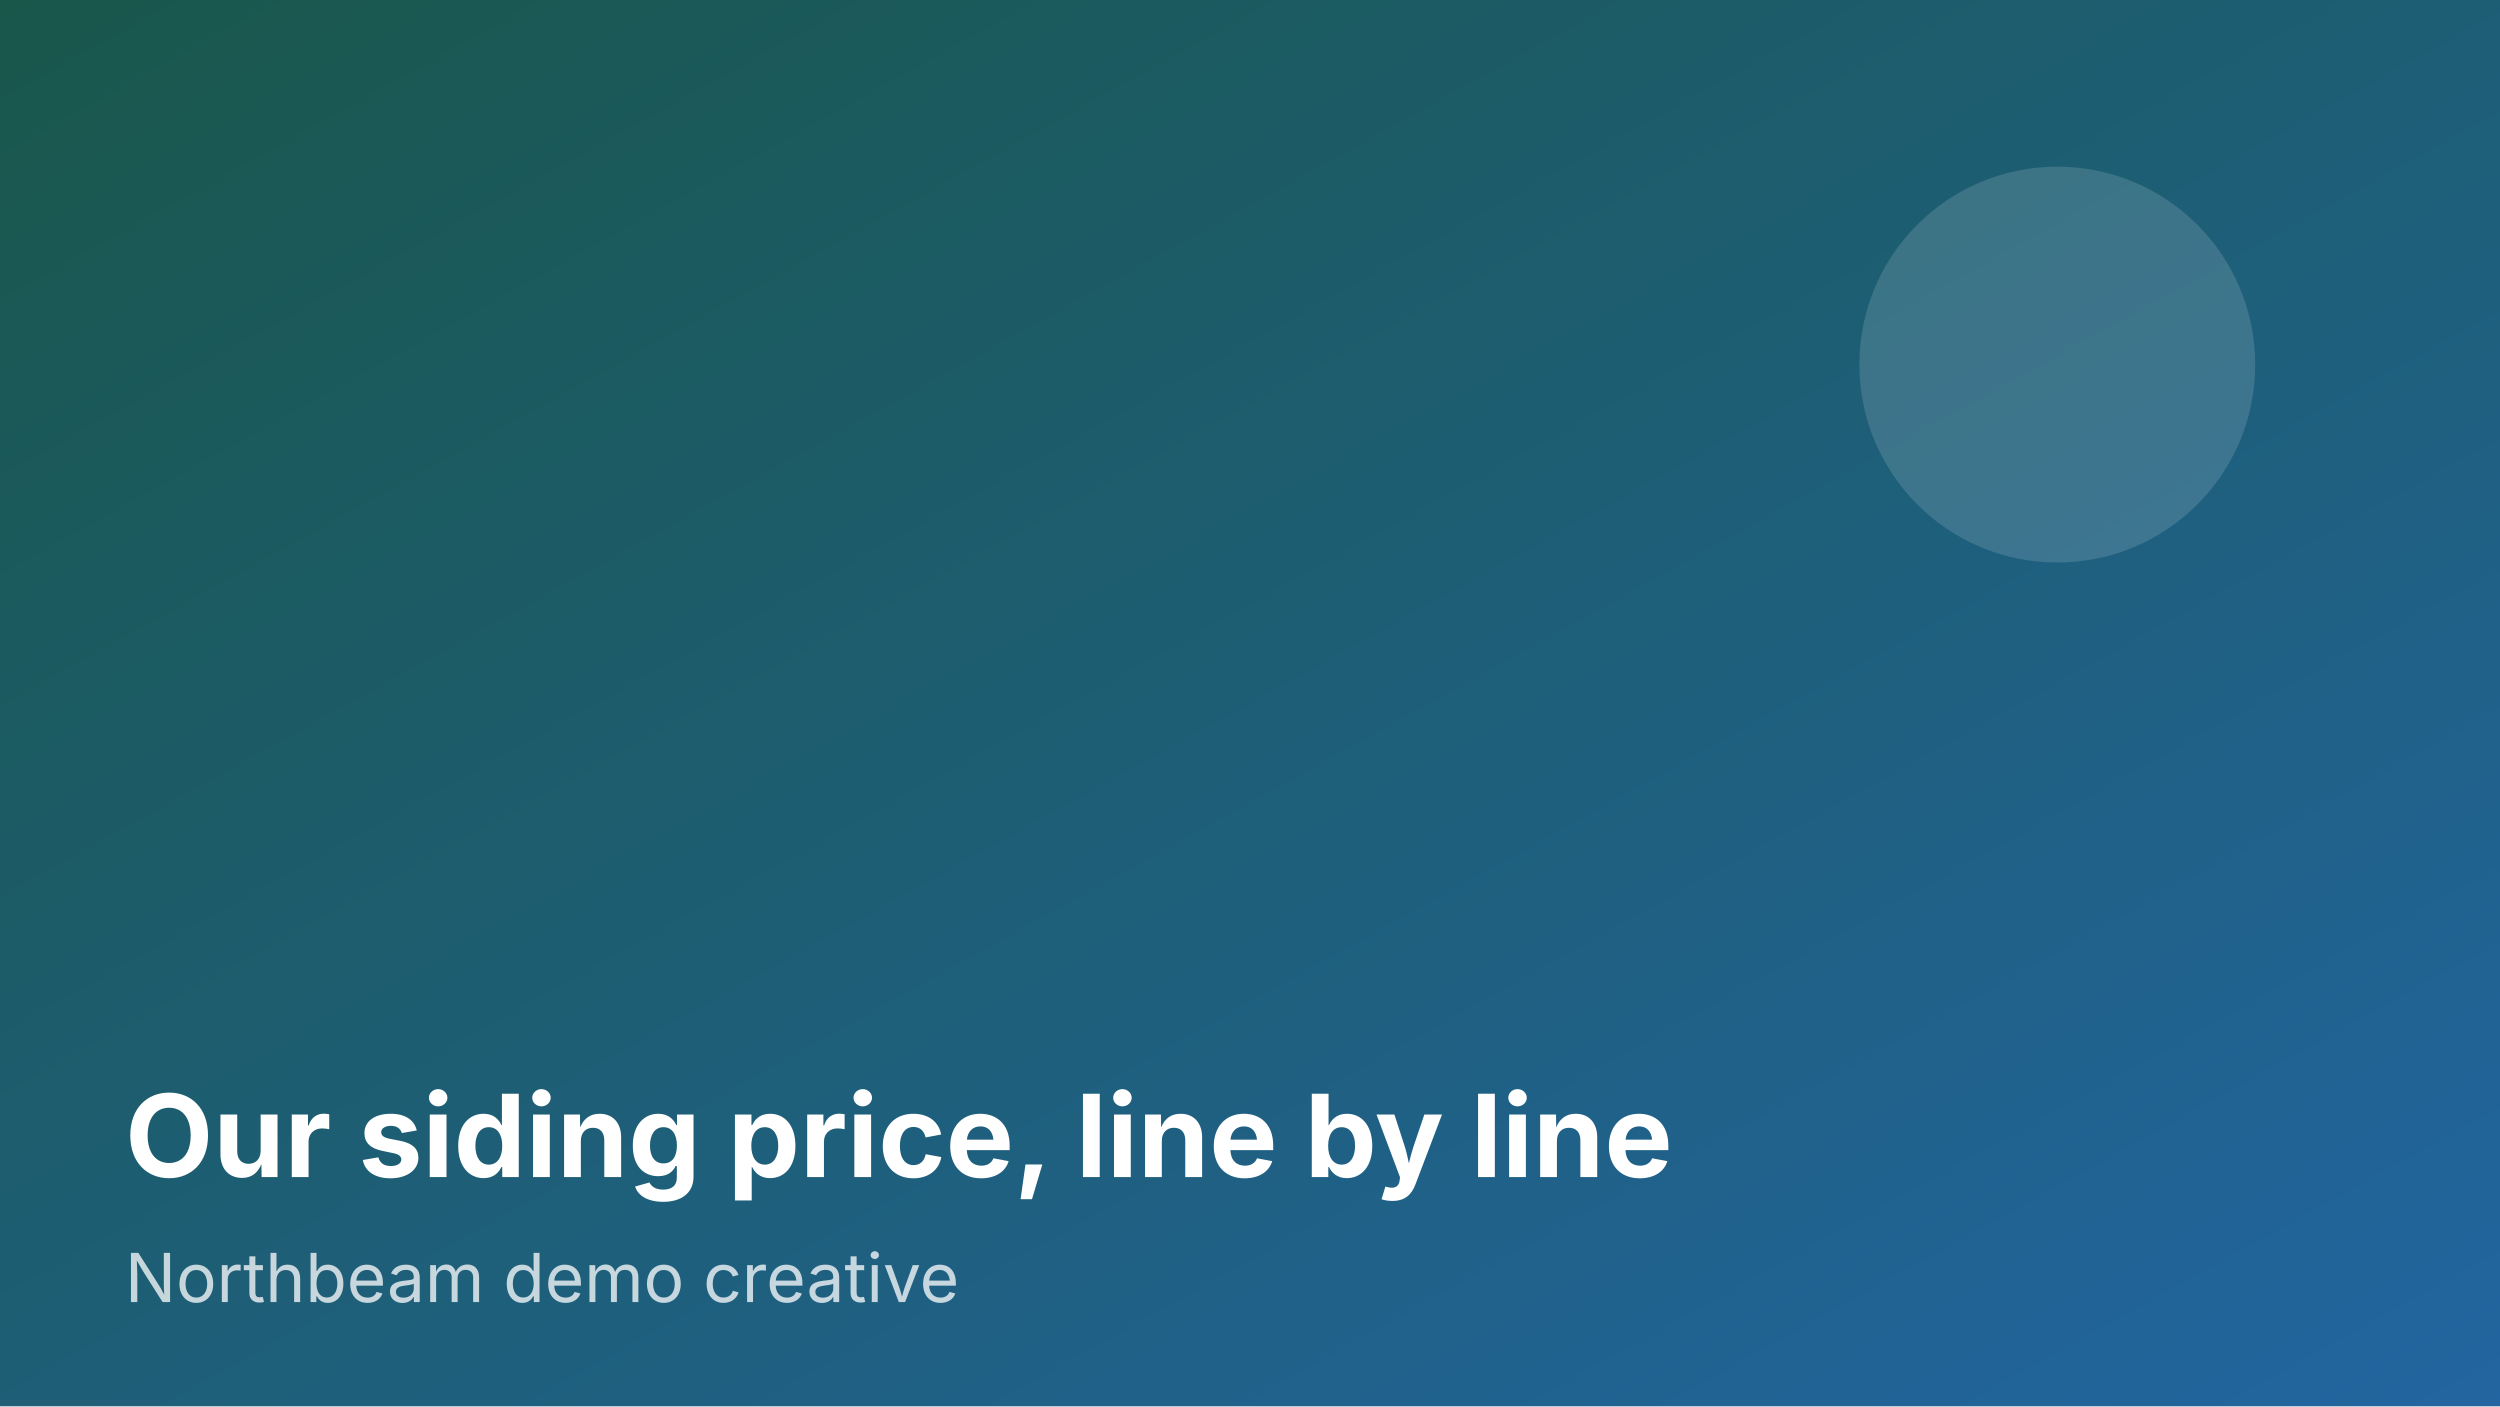
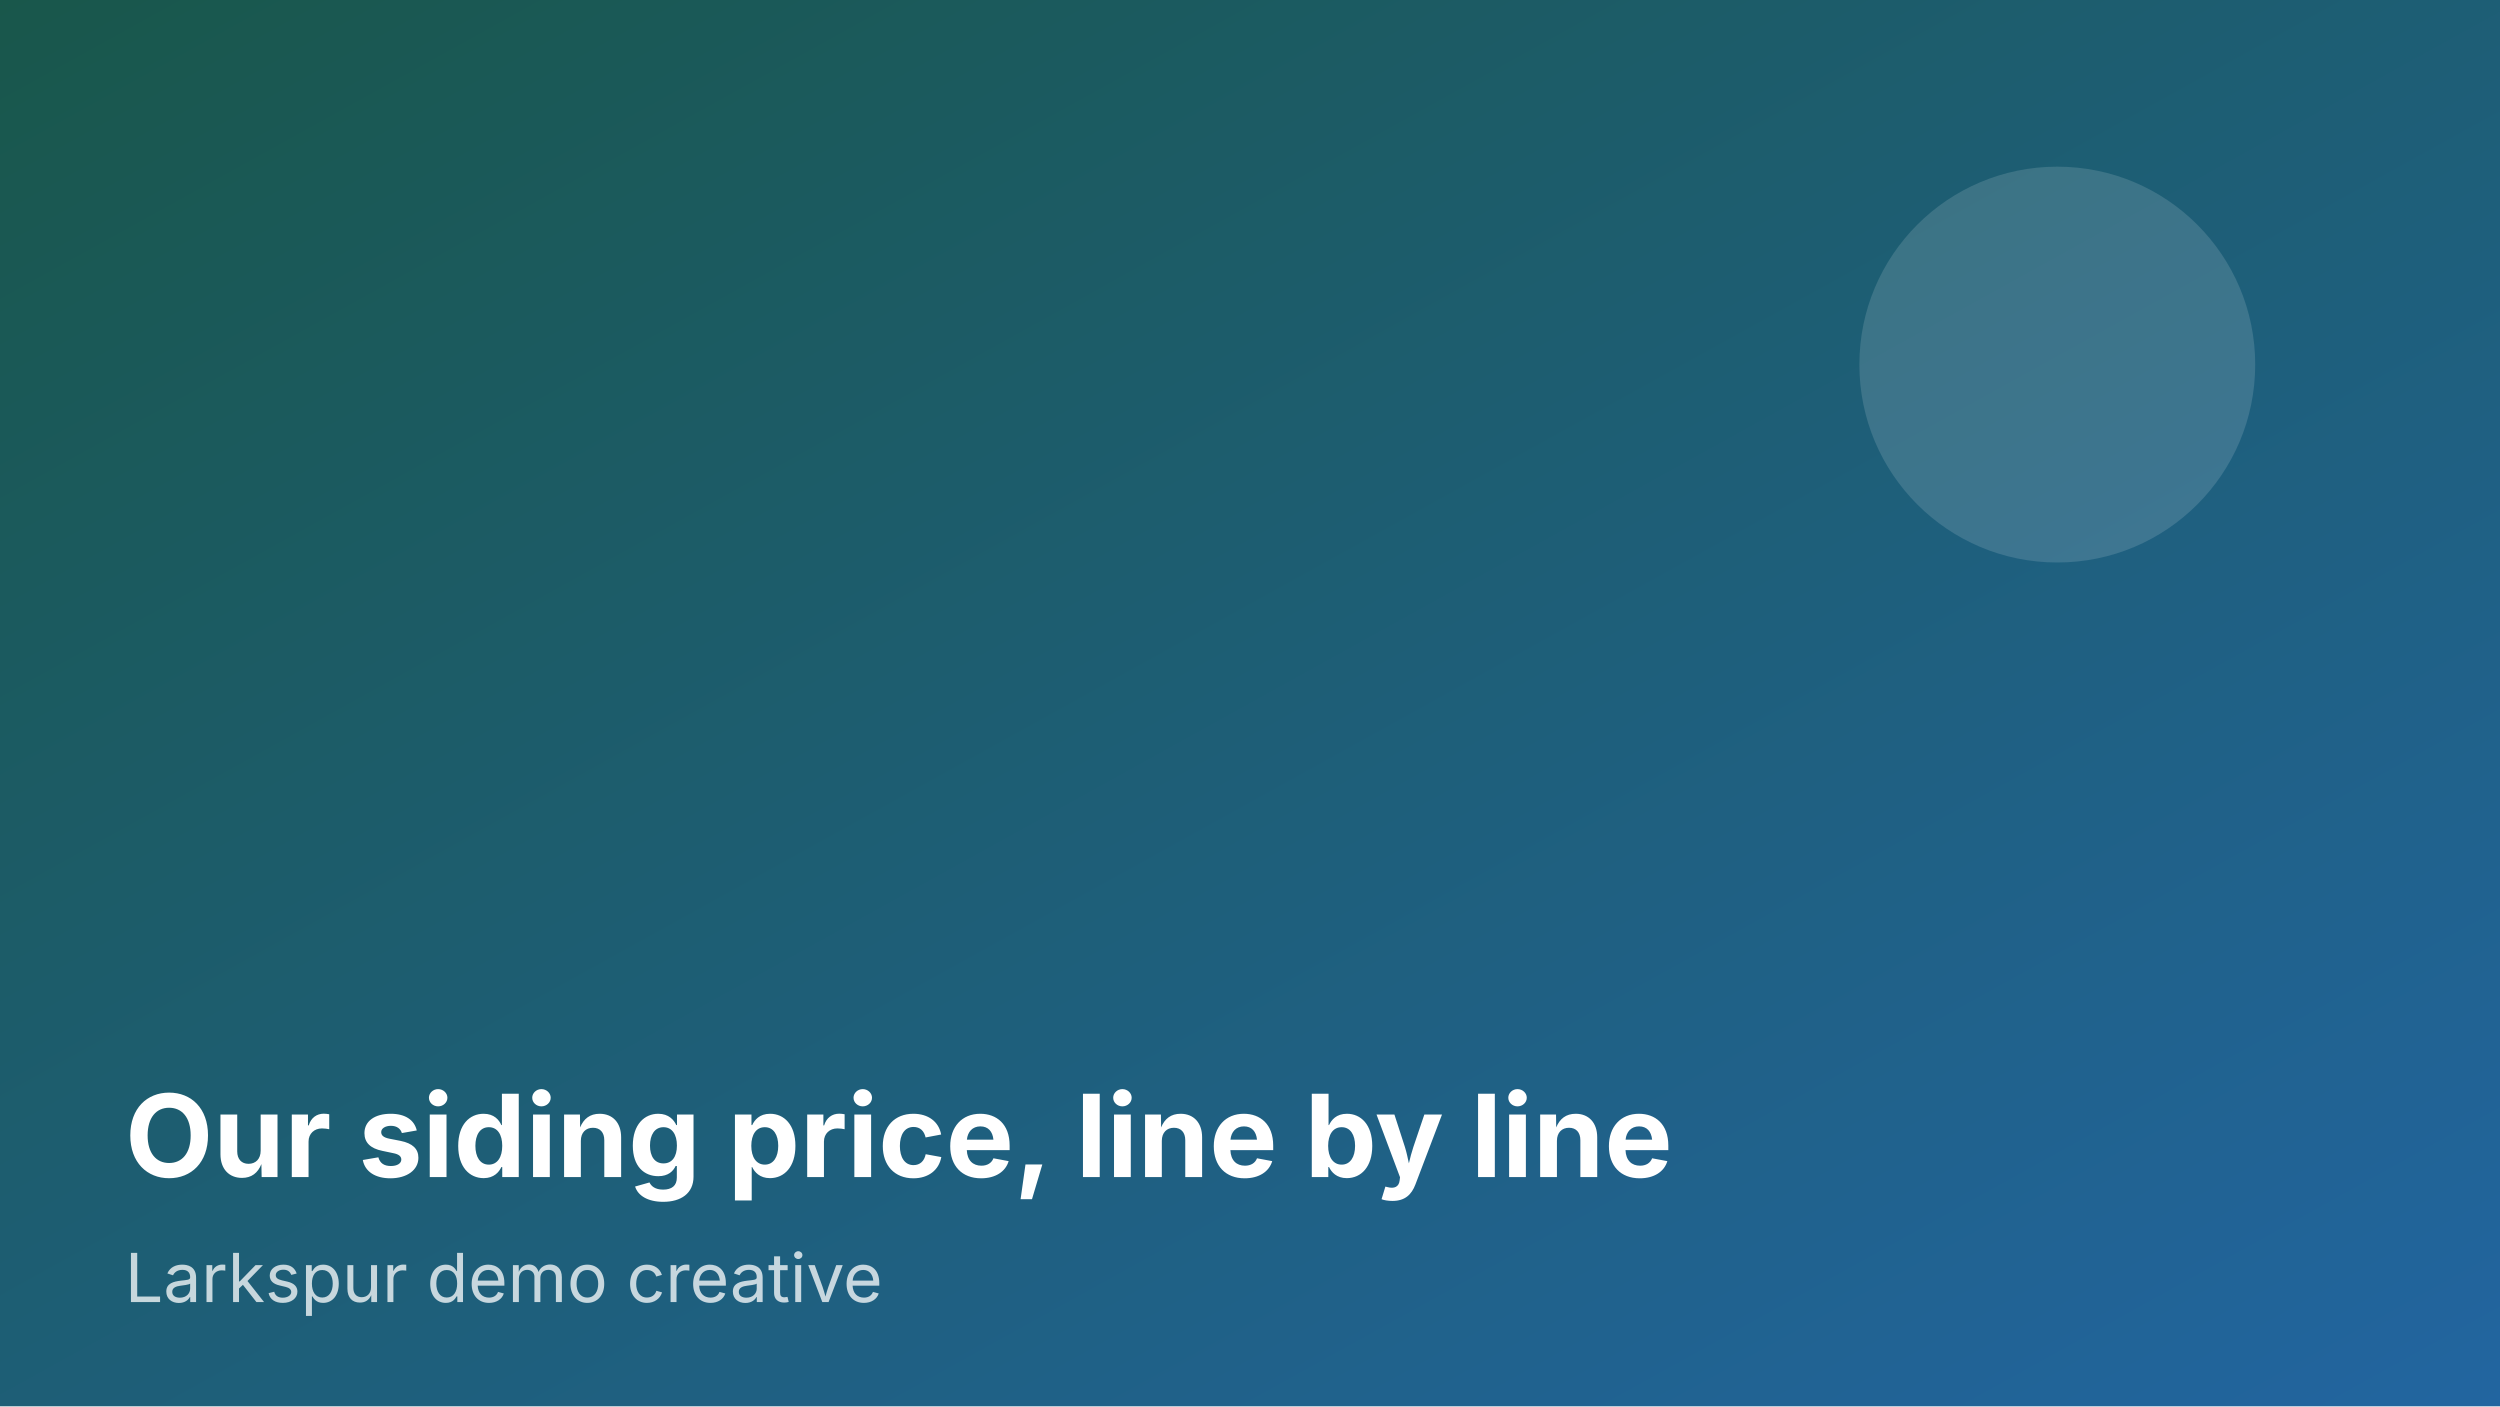
<svg xmlns="http://www.w3.org/2000/svg" width="480" height="270" viewBox="0 0 480 270">
  <defs>
    <linearGradient id="g" x1="0" y1="0" x2="1" y2="1">
      <stop offset="0" stop-color="hsl(168,55%,22%)" />
      <stop offset="1" stop-color="hsl(208,65%,38%)" />
    </linearGradient>
  </defs>
  <rect width="480" height="270" fill="url(#g)" />
  <circle cx="395" cy="70" r="38" fill="rgba(255,255,255,0.14)" />
  <text x="24" y="226" font-family="Inter, Arial, sans-serif" font-size="22" font-weight="700" fill="#ffffff">Our siding price, line by line</text>
-   <text x="24" y="250" font-family="Inter, Arial, sans-serif" font-size="13" fill="rgba(255,255,255,0.75)">Northbeam demo creative</text>
+   <text x="24" y="250" font-family="Inter, Arial, sans-serif" font-size="13" fill="rgba(255,255,255,0.75)">Larkspur demo creative</text>
</svg>
